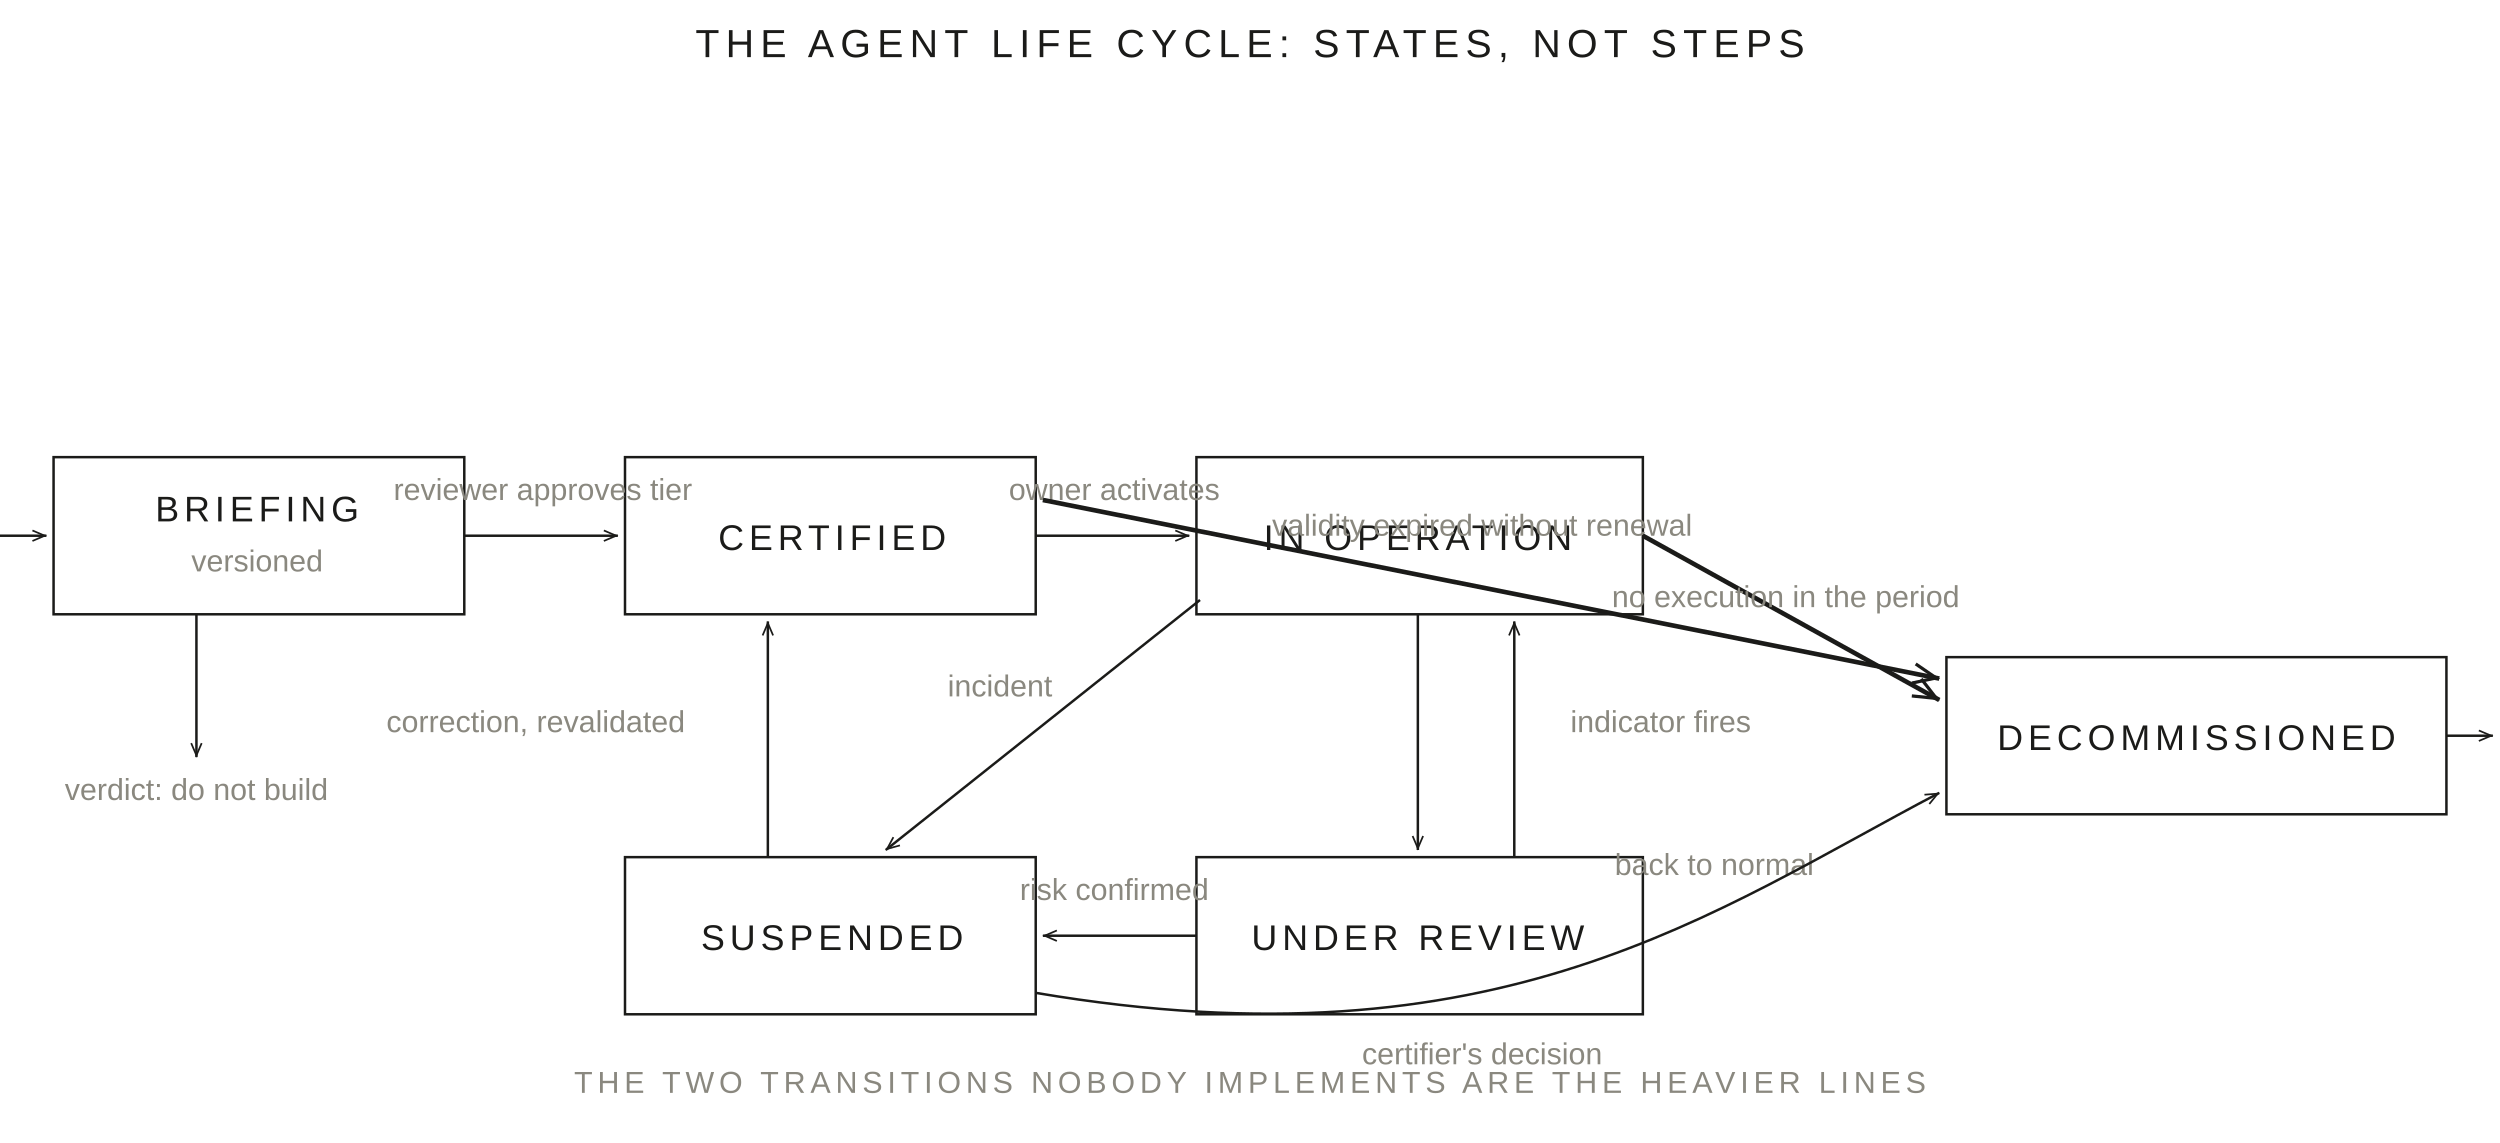
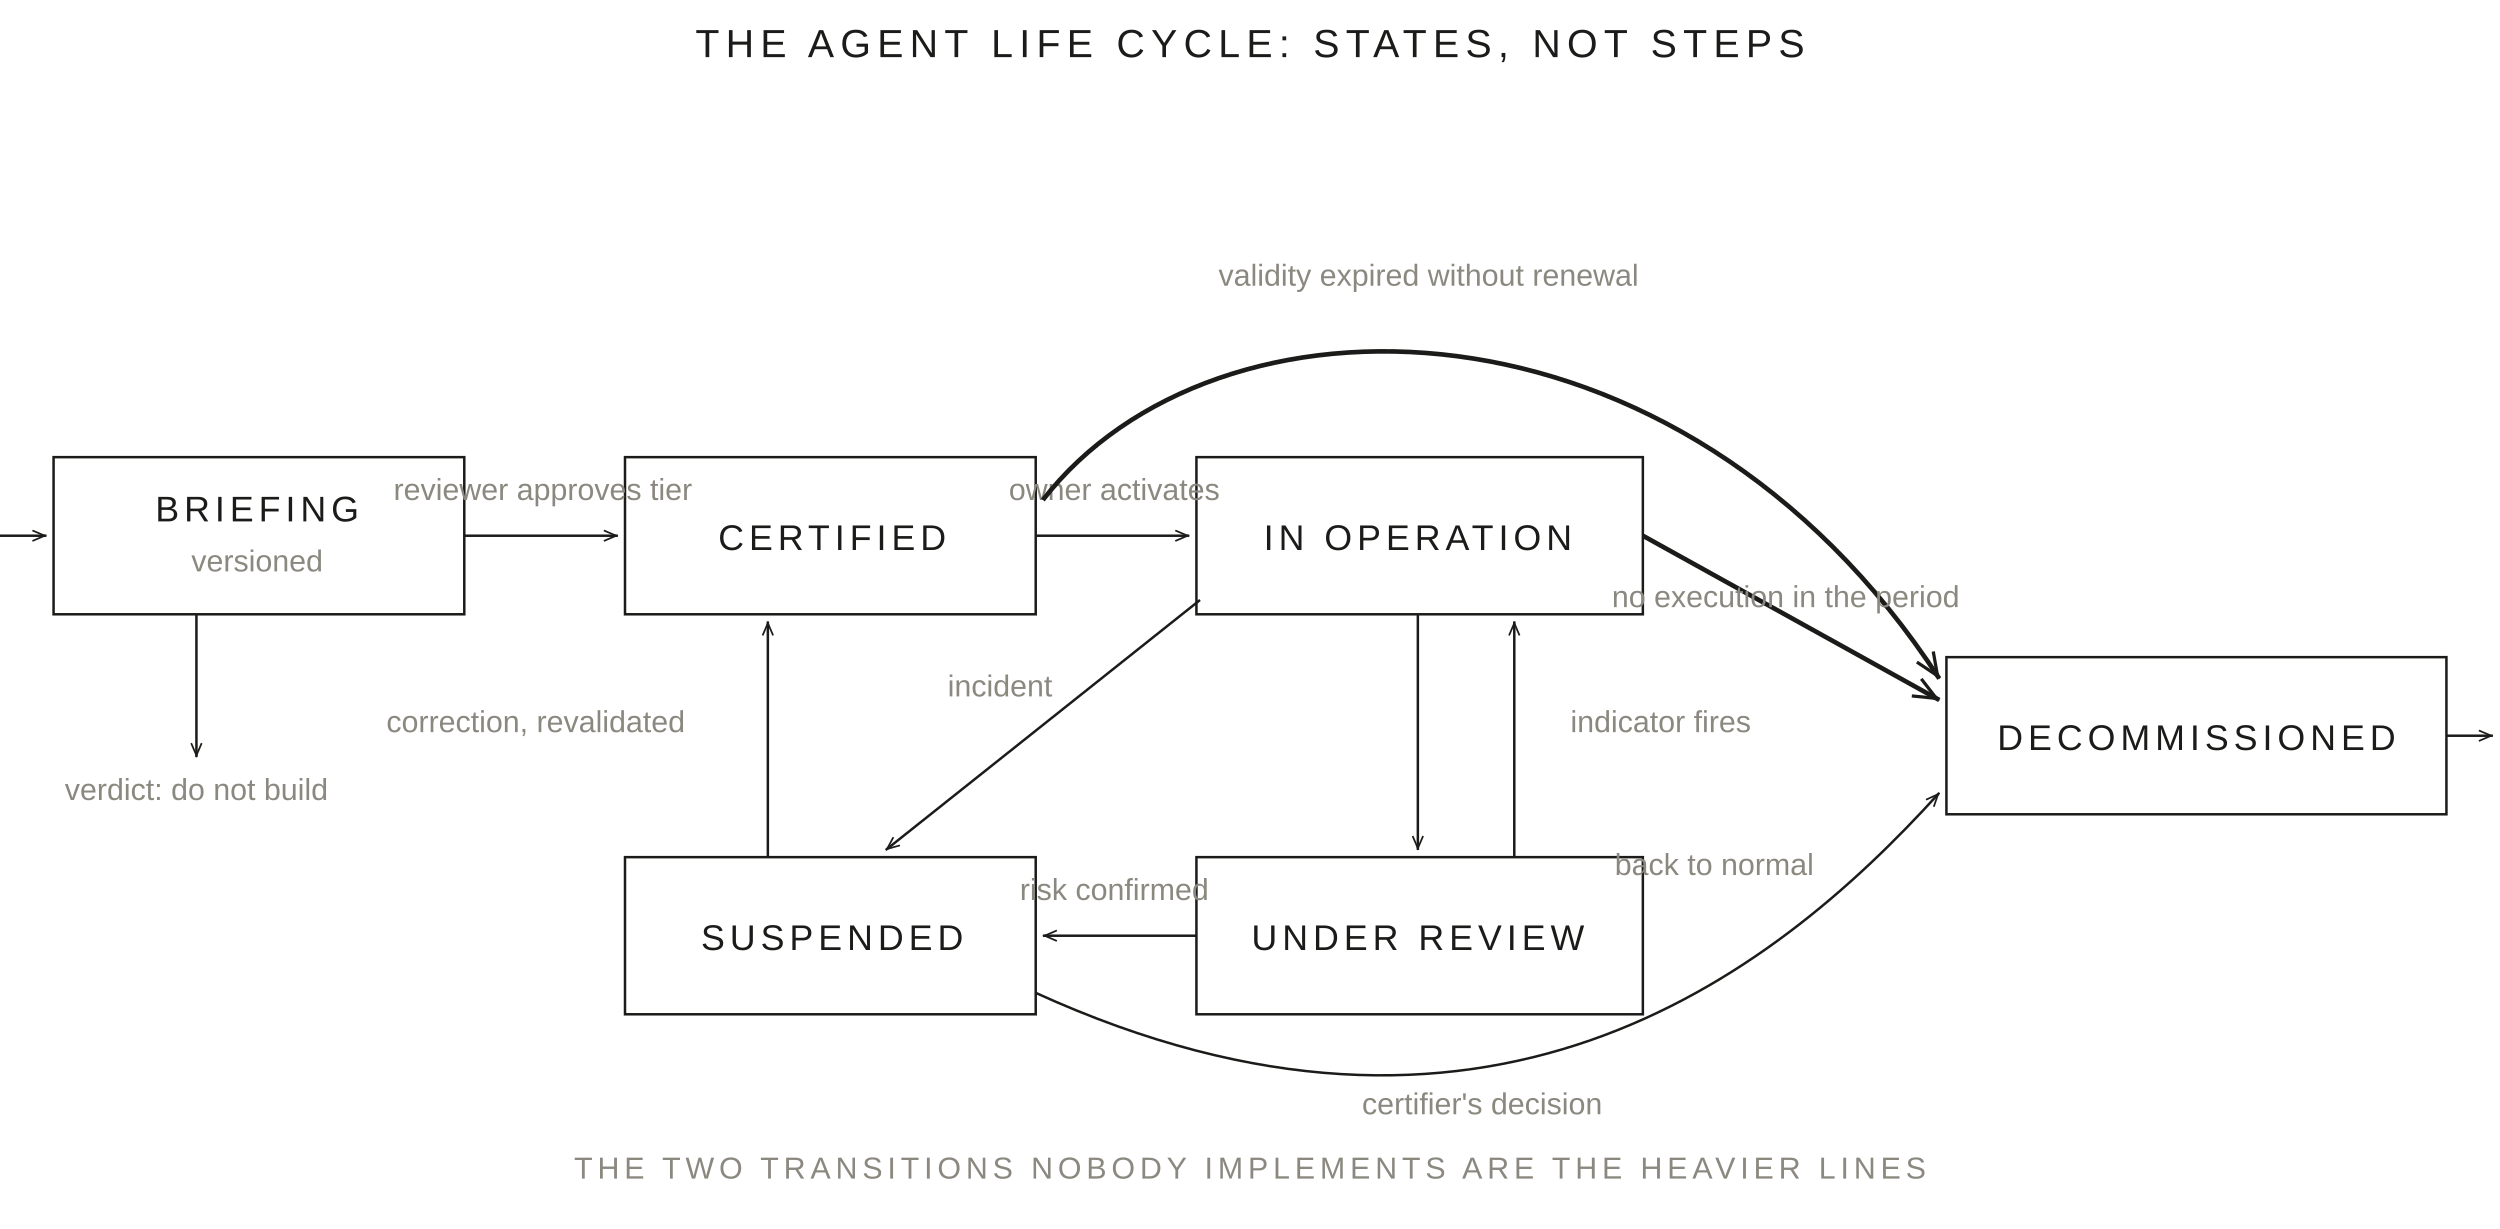
- <svg xmlns="http://www.w3.org/2000/svg" viewBox="0 0 700 320" role="img" aria-label="The agent life cycle: states, not steps, from a versioned briefing to decommissioning">
+ <svg xmlns="http://www.w3.org/2000/svg" viewBox="0 0 700 344" role="img" aria-label="The agent life cycle: states, not steps, from a versioned briefing to decommissioning">
  <style>
text{font-family:"Aptos","Segoe UI",Arial,sans-serif}
.svg-cap{font-size:8.5px;letter-spacing:.16em;fill:#8a887f}
.svg-lbl{font-size:10px;letter-spacing:.14em;fill:#1b1b19}
.svg-sub{font-size:8.5px;fill:#8a887f}
.svg-ttl{font-size:11px;letter-spacing:.16em;fill:#1b1b19}
</style>
  <defs>
    <marker id="d7-arrow" viewBox="0 0 10 10" refX="9" refY="5" markerWidth="7" markerHeight="7" orient="auto">
      <path d="M1 2 L8 5 L1 8" fill="none" stroke="#1b1b19" stroke-width="1" />
    </marker>
  </defs>
  <text class="svg-ttl" x="350" y="16" text-anchor="middle">THE AGENT LIFE CYCLE: STATES, NOT STEPS</text>
  <line x1="0" y1="150" x2="13" y2="150" stroke="#1b1b19" stroke-width=".7" marker-end="url(#d7-arrow)" />
  <rect x="15" y="128" width="115" height="44" fill="none" stroke="#1b1b19" stroke-width=".7" />
  <text class="svg-lbl" x="72" y="146" text-anchor="middle">BRIEFING</text>
  <text class="svg-sub" x="72" y="160" text-anchor="middle">versioned</text>
  <rect x="175" y="128" width="115" height="44" fill="none" stroke="#1b1b19" stroke-width=".7" />
  <text class="svg-lbl" x="233" y="154" text-anchor="middle">CERTIFIED</text>
  <rect x="335" y="128" width="125" height="44" fill="none" stroke="#1b1b19" stroke-width=".7" />
  <text class="svg-lbl" x="397" y="154" text-anchor="middle">IN OPERATION</text>
  <rect x="335" y="240" width="125" height="44" fill="none" stroke="#1b1b19" stroke-width=".7" />
  <text class="svg-lbl" x="397" y="266" text-anchor="middle">UNDER REVIEW</text>
  <rect x="175" y="240" width="115" height="44" fill="none" stroke="#1b1b19" stroke-width=".7" />
  <text class="svg-lbl" x="233" y="266" text-anchor="middle">SUSPENDED</text>
  <rect x="545" y="184" width="140" height="44" fill="none" stroke="#1b1b19" stroke-width=".7" />
  <text class="svg-lbl" x="615" y="210" text-anchor="middle">DECOMMISSIONED</text>
  <line x1="55" y1="172" x2="55" y2="212" stroke="#1b1b19" stroke-width=".7" marker-end="url(#d7-arrow)" />
  <text class="svg-sub" x="55" y="224" text-anchor="middle">verdict: do not build</text>
  <line x1="130" y1="150" x2="173" y2="150" stroke="#1b1b19" stroke-width=".7" marker-end="url(#d7-arrow)" />
  <text class="svg-sub" x="152" y="140" text-anchor="middle">reviewer approves tier</text>
  <line x1="290" y1="150" x2="333" y2="150" stroke="#1b1b19" stroke-width=".7" marker-end="url(#d7-arrow)" />
  <text class="svg-sub" x="312" y="140" text-anchor="middle">owner activates</text>
  <line x1="397" y1="172" x2="397" y2="238" stroke="#1b1b19" stroke-width=".7" marker-end="url(#d7-arrow)" />
  <text class="svg-sub" x="465" y="205" text-anchor="middle">indicator fires</text>
  <line x1="424" y1="240" x2="424" y2="174" stroke="#1b1b19" stroke-width=".7" marker-end="url(#d7-arrow)" />
  <text class="svg-sub" x="480" y="245" text-anchor="middle">back to normal</text>
  <line x1="335" y1="262" x2="292" y2="262" stroke="#1b1b19" stroke-width=".7" marker-end="url(#d7-arrow)" />
  <text class="svg-sub" x="312" y="252" text-anchor="middle">risk confirmed</text>
  <line x1="336" y1="168" x2="248" y2="238" stroke="#1b1b19" stroke-width=".7" marker-end="url(#d7-arrow)" />
  <text class="svg-sub" x="280" y="195" text-anchor="middle">incident</text>
  <line x1="215" y1="240" x2="215" y2="174" stroke="#1b1b19" stroke-width=".7" marker-end="url(#d7-arrow)" />
  <text class="svg-sub" x="150" y="205" text-anchor="middle">correction, revalidated</text>
-   <line x1="292" y1="140" x2="543" y2="190" stroke="#1b1b19" stroke-width="1.3" marker-end="url(#d7-arrow)" />
-   <text class="svg-sub" x="415" y="150" text-anchor="middle">validity expired without renewal</text>
+   <path d="M292,140 C 340,78 470,78 543,190" fill="none" stroke="#1b1b19" stroke-width="1.3" marker-end="url(#d7-arrow)" />
+   <text class="svg-sub" x="400" y="80" text-anchor="middle">validity expired without renewal</text>
  <line x1="460" y1="150" x2="543" y2="196" stroke="#1b1b19" stroke-width="1.3" marker-end="url(#d7-arrow)" />
  <text class="svg-sub" x="500" y="170" text-anchor="middle">no execution in the period</text>
-   <path d="M290,278 C 420,300 480,255 543,222" fill="none" stroke="#1b1b19" stroke-width=".7" marker-end="url(#d7-arrow)" />
-   <text class="svg-sub" x="415" y="298" text-anchor="middle">certifier's decision</text>
+   <path d="M290,278 C 415,335 495,275 543,222" fill="none" stroke="#1b1b19" stroke-width=".7" marker-end="url(#d7-arrow)" />
+   <text class="svg-sub" x="415" y="312" text-anchor="middle">certifier's decision</text>
  <line x1="685" y1="206" x2="698" y2="206" stroke="#1b1b19" stroke-width=".7" marker-end="url(#d7-arrow)" />
-   <text class="svg-cap" x="350" y="306" text-anchor="middle">THE TWO TRANSITIONS NOBODY IMPLEMENTS ARE THE HEAVIER LINES</text>
+   <text class="svg-cap" x="350" y="330" text-anchor="middle">THE TWO TRANSITIONS NOBODY IMPLEMENTS ARE THE HEAVIER LINES</text>
</svg>
